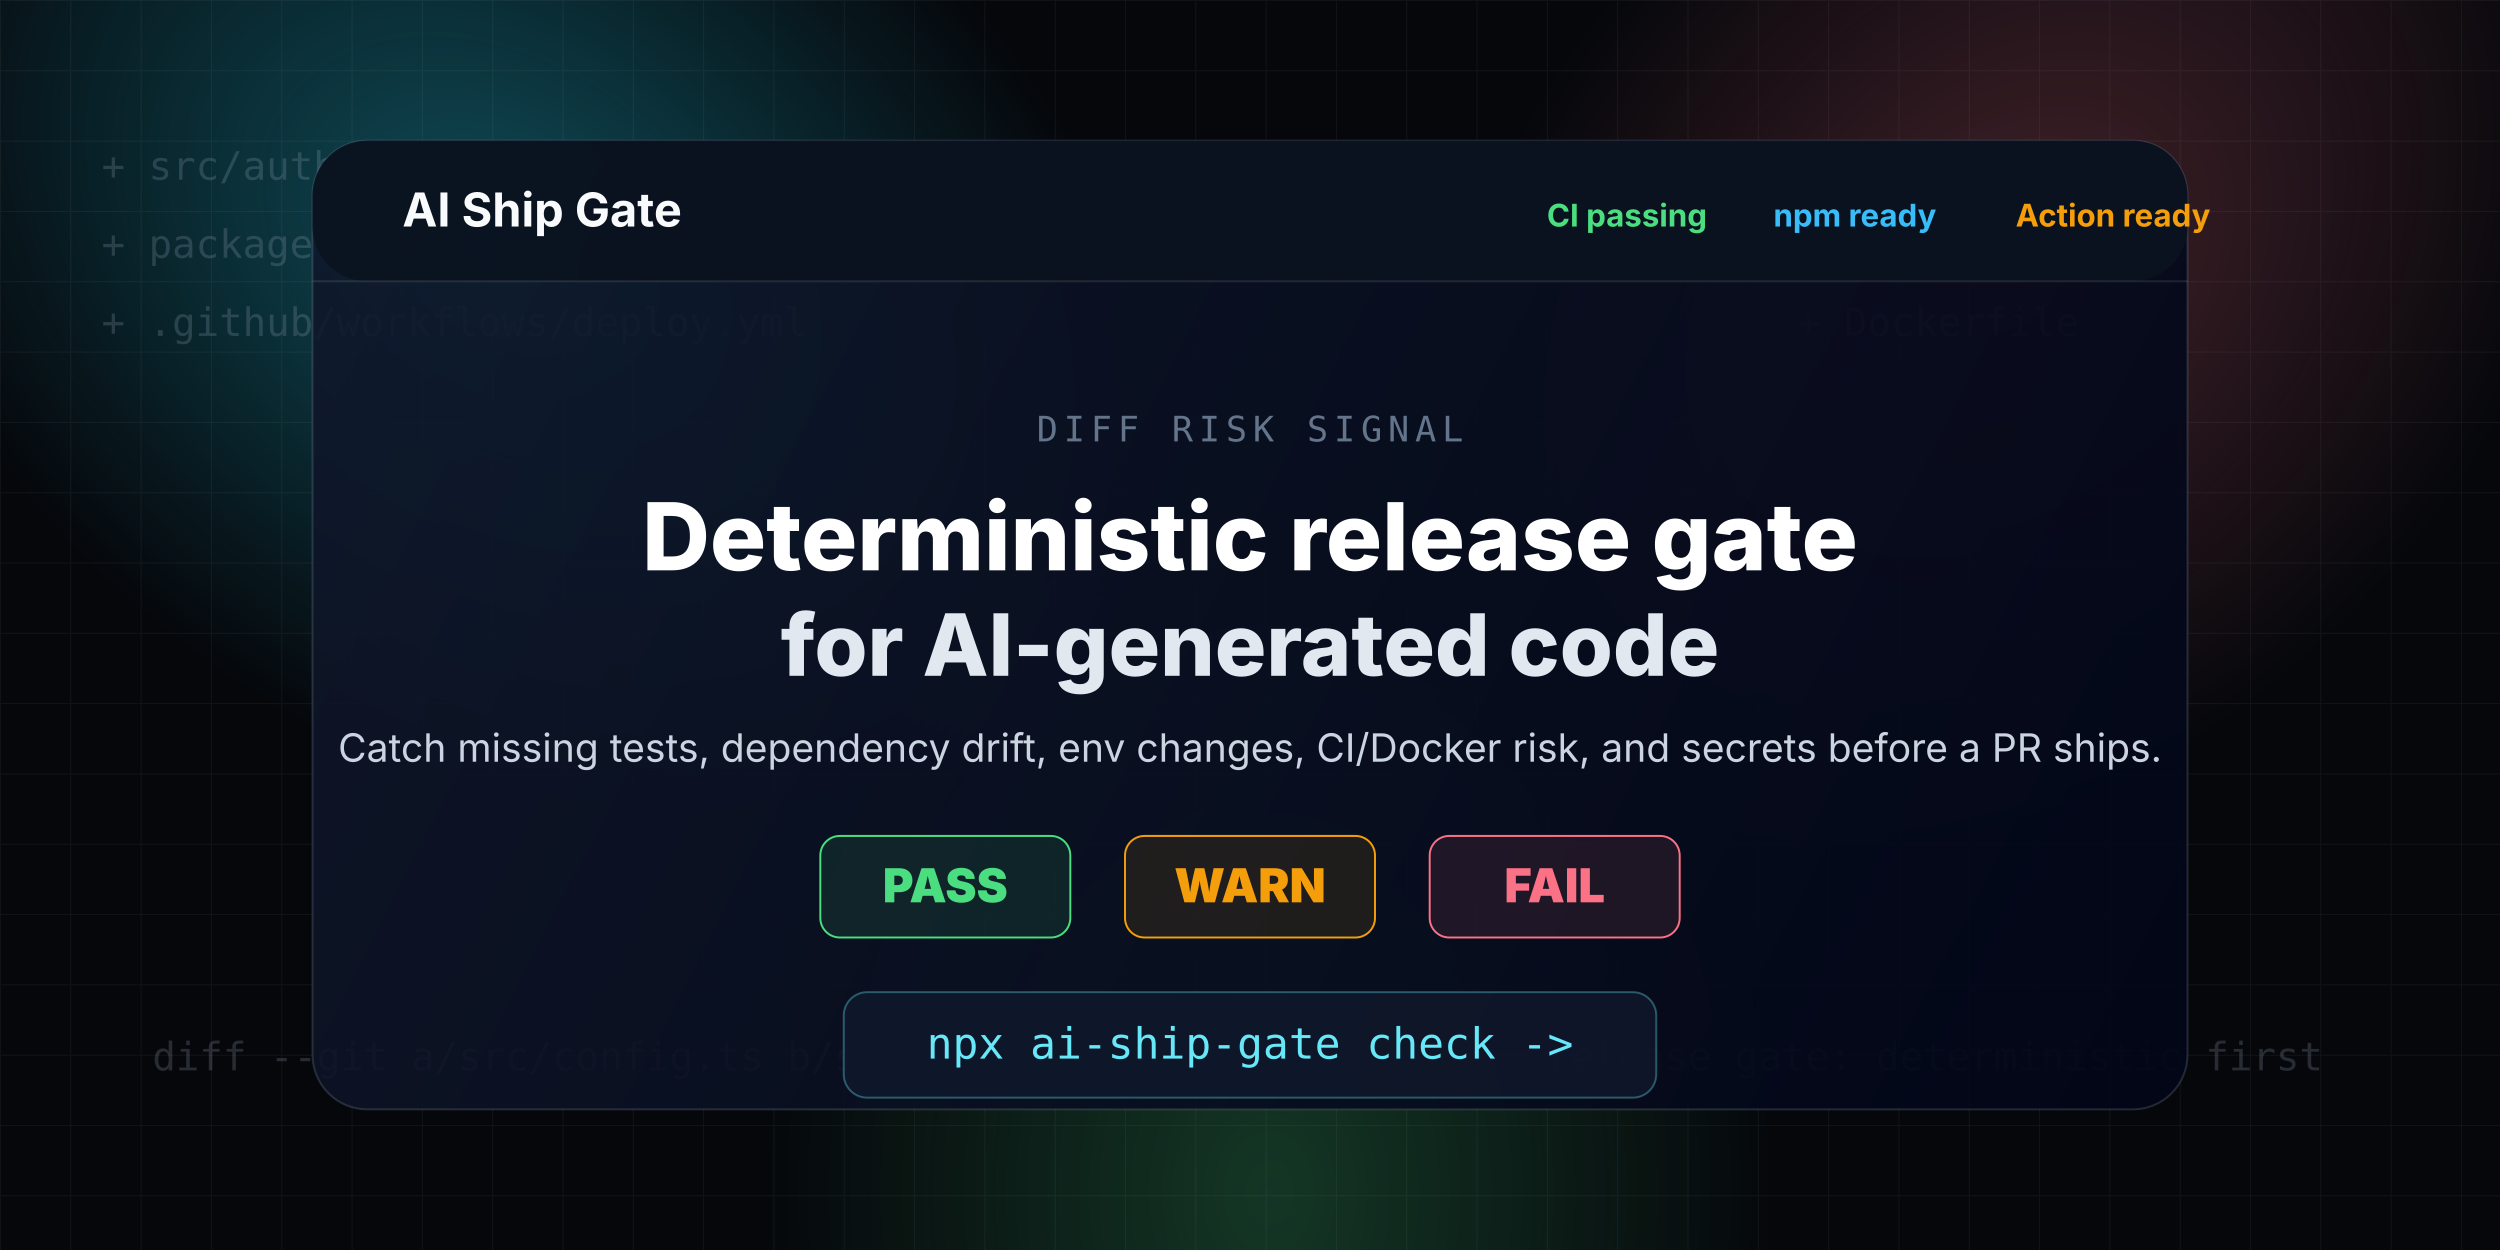
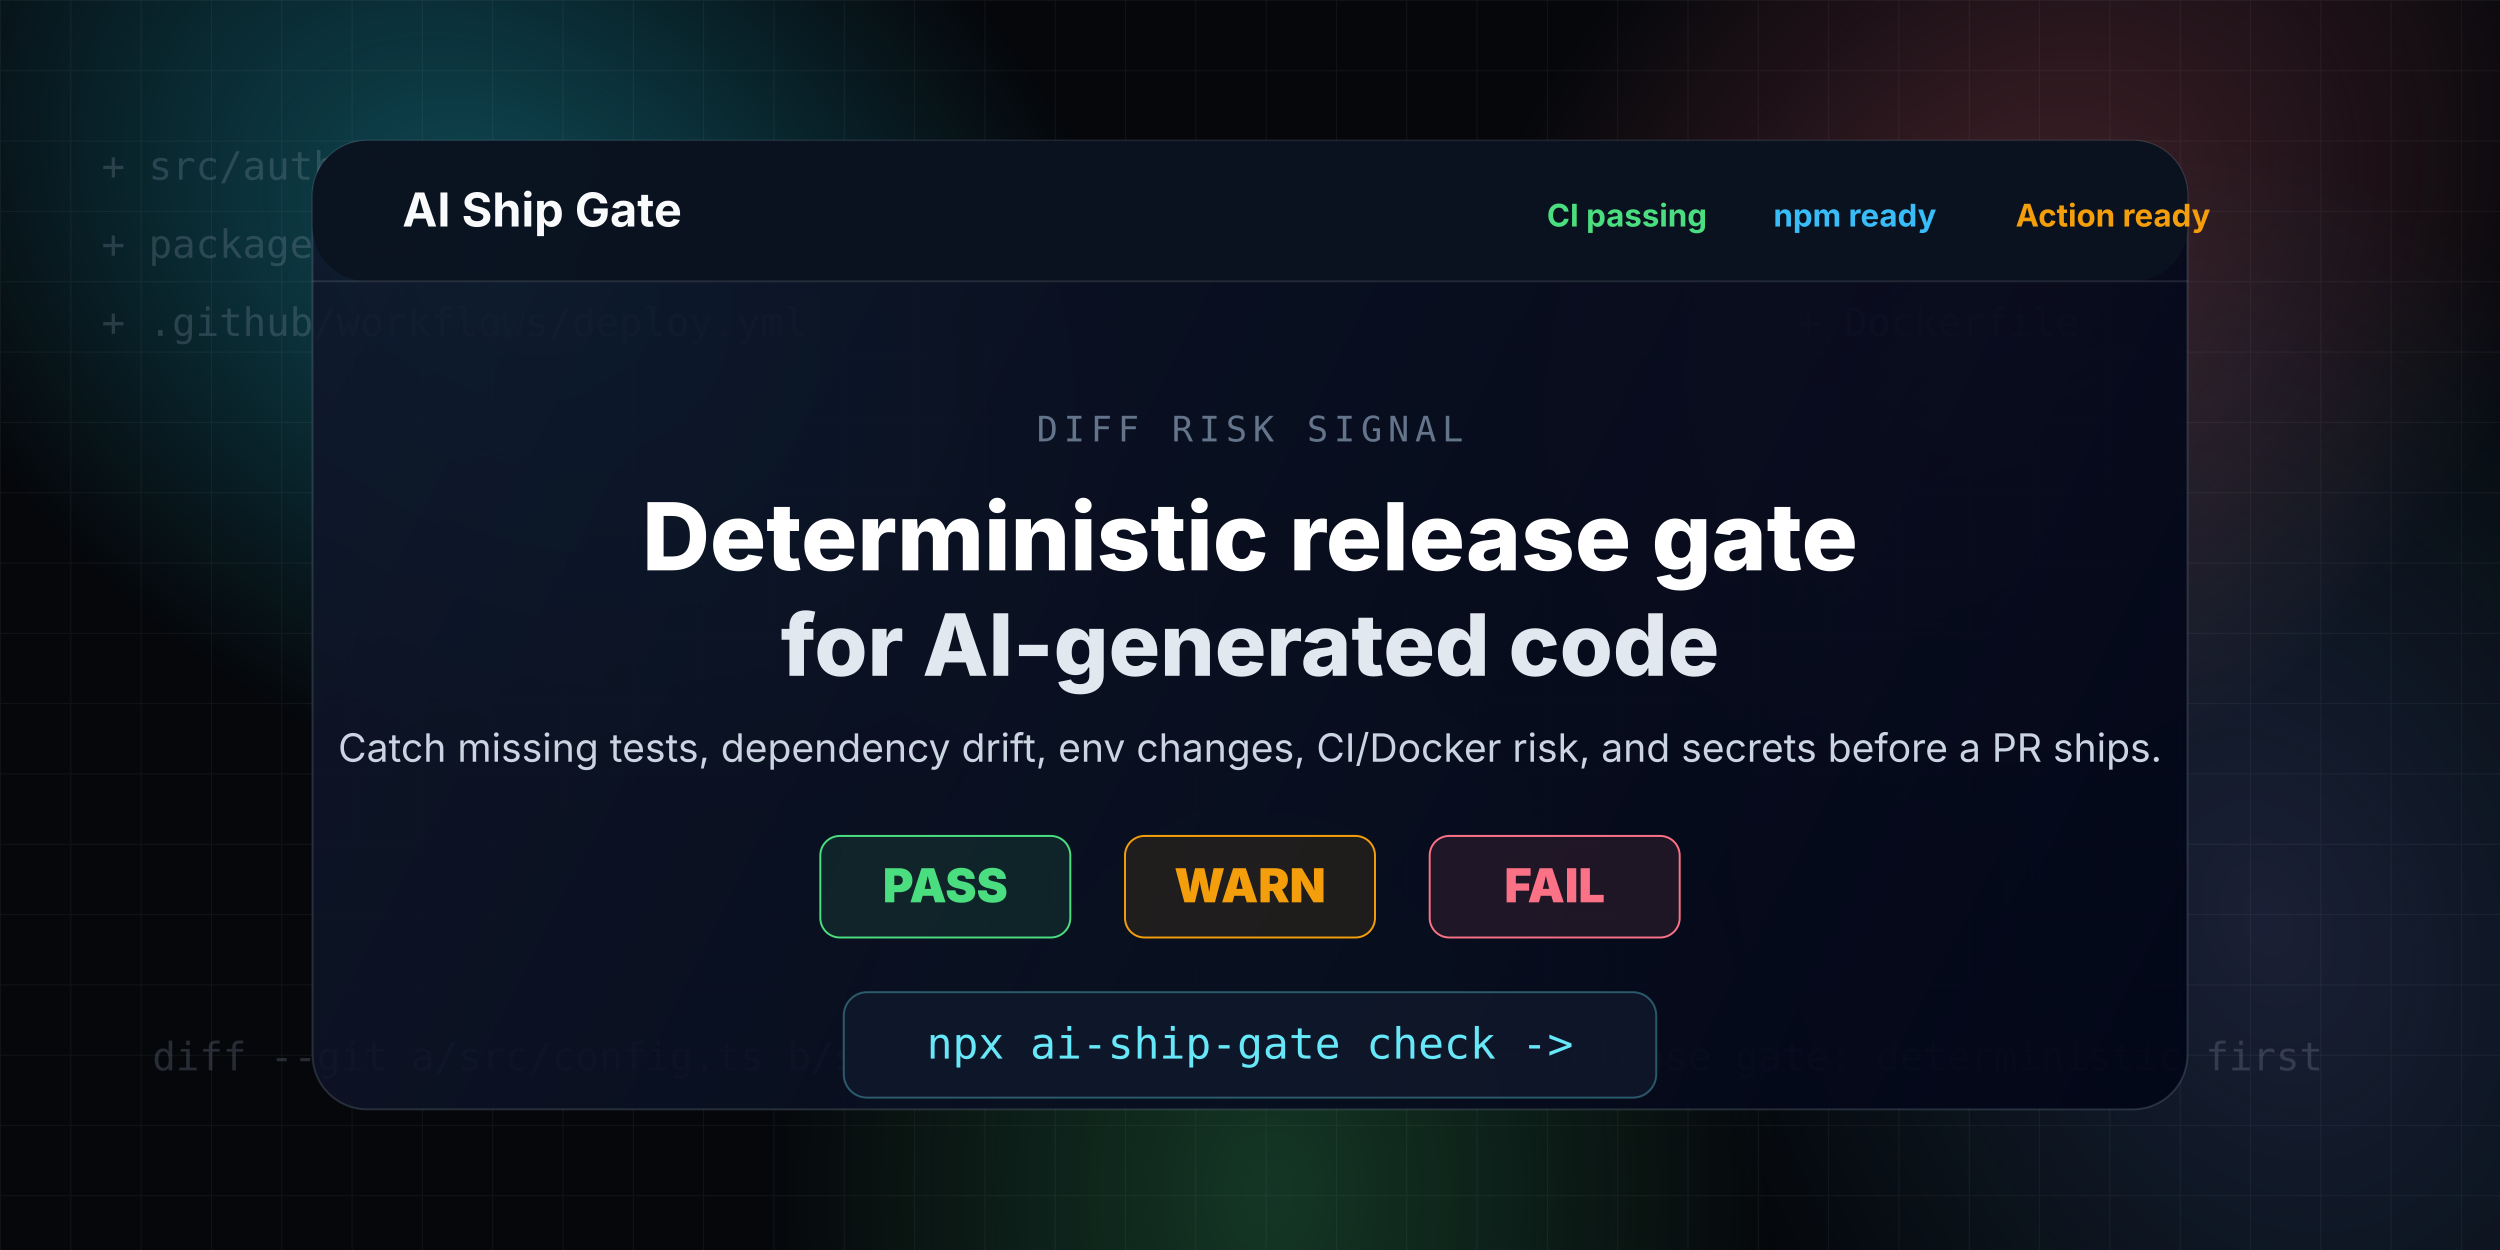
<svg xmlns="http://www.w3.org/2000/svg" width="1280" height="640" viewBox="0 0 1280 640" fill="none" role="img" aria-labelledby="title desc">
  <defs>
    <radialGradient id="cyanGlow" cx="0" cy="0" r="1" gradientUnits="userSpaceOnUse" gradientTransform="translate(260 130) rotate(35) scale(360 260)">
      <stop stop-color="#22d3ee" stop-opacity="0.34" />
      <stop offset="1" stop-color="#22d3ee" stop-opacity="0" />
    </radialGradient>
    <radialGradient id="roseGlow" cx="0" cy="0" r="1" gradientUnits="userSpaceOnUse" gradientTransform="translate(1030 140) rotate(135) scale(340 250)">
      <stop stop-color="#fb7185" stop-opacity="0.25" />
      <stop offset="1" stop-color="#fb7185" stop-opacity="0" />
    </radialGradient>
    <radialGradient id="greenGlow" cx="0" cy="0" r="1" gradientUnits="userSpaceOnUse" gradientTransform="translate(650 610) rotate(90) scale(360 260)">
      <stop stop-color="#4ade80" stop-opacity="0.22" />
      <stop offset="1" stop-color="#4ade80" stop-opacity="0" />
    </radialGradient>
+     <radialGradient id="purpleBlueEdgeGlow" cx="0" cy="0" r="1" gradientUnits="userSpaceOnUse" gradientTransform="translate(1160 470) rotate(160) scale(300 420)">
+       <stop stop-color="#818cf8" stop-opacity="0.18" />
+       <stop offset="1" stop-color="#38bdf8" stop-opacity="0" />
+     </radialGradient>
    <linearGradient id="panel" x1="160" y1="72" x2="1120" y2="568" gradientUnits="userSpaceOnUse">
      <stop stop-color="#0f172a" stop-opacity="0.88" />
      <stop offset="1" stop-color="#020617" stop-opacity="0.94" />
    </linearGradient>
    <pattern id="grid" width="36" height="36" patternUnits="userSpaceOnUse">
      <path d="M36 0H0V36" stroke="#ffffff" stroke-opacity="0.045" stroke-width="1" />
    </pattern>
  </defs>
  <rect width="1280" height="640" fill="#05070B" />
  <rect width="1280" height="640" fill="url(#cyanGlow)" />
  <rect width="1280" height="640" fill="url(#roseGlow)" />
  <rect width="1280" height="640" fill="url(#greenGlow)" />
+   <rect width="1280" height="640" fill="url(#purpleBlueEdgeGlow)" />
  <rect width="1280" height="640" fill="url(#grid)" />
  <g opacity="0.24" font-family="Consolas, 'SFMono-Regular', monospace" font-size="20" fill="#94a3b8">
    <text x="52" y="92">+ src/auth.ts</text>
    <text x="52" y="132">+ package.json</text>
    <text x="52" y="172">+ .github/workflows/deploy.yml</text>
    <text x="920" y="92">- missing tests</text>
    <text x="920" y="132">+ OPENAI_API_KEY</text>
    <text x="920" y="172">+ Dockerfile</text>
    <text x="78" y="548">diff --git a/src/config.ts b/src/config.ts</text>
    <text x="792" y="548">release gate: deterministic first</text>
  </g>
  <rect x="160" y="72" width="960" height="496" rx="28" fill="url(#panel)" stroke="#94a3b8" stroke-opacity="0.22" />
  <rect x="160" y="72" width="960" height="72" rx="28" fill="#0B1220" fill-opacity="0.9" />
  <path d="M160 144H1120" stroke="#ffffff" stroke-opacity="0.1" />
  <text x="206" y="116" font-family="Inter, Arial, sans-serif" font-size="24" font-weight="700" fill="#F8FAFC">AI Ship Gate</text>
  <g font-family="Inter, Arial, sans-serif" font-size="16" font-weight="700">
    <text x="792" y="116" fill="#4ADE80">CI passing</text>
    <text x="908" y="116" fill="#38BDF8">npm ready</text>
    <text x="1032" y="116" fill="#F59E0B">Action ready</text>
  </g>
  <text x="640" y="226" text-anchor="middle" font-family="Consolas, 'SFMono-Regular', monospace" font-size="18" letter-spacing="3" fill="#64748B">DIFF RISK SIGNAL</text>
  <text x="640" y="292" text-anchor="middle" font-family="Inter, Arial, sans-serif" font-size="48" font-weight="800" fill="#FFFFFF">Deterministic release gate</text>
  <text x="640" y="346" text-anchor="middle" font-family="Inter, Arial, sans-serif" font-size="44" font-weight="800" fill="#E2E8F0">for AI-generated code</text>
  <text x="640" y="390" text-anchor="middle" font-family="Inter, Arial, sans-serif" font-size="20" fill="#CBD5E1">Catch missing tests, dependency drift, env changes, CI/Docker risk, and secrets before a PR ships.</text>
  <g font-family="Inter, Arial, sans-serif" font-size="24" font-weight="900">
    <rect x="420" y="428" width="128" height="52" rx="10" fill="#4ADE80" fill-opacity="0.10" stroke="#4ADE80" />
    <text x="484" y="462" text-anchor="middle" fill="#4ADE80">PASS</text>
    <rect x="576" y="428" width="128" height="52" rx="10" fill="#F59E0B" fill-opacity="0.10" stroke="#F59E0B" />
    <text x="640" y="462" text-anchor="middle" fill="#F59E0B">WARN</text>
    <rect x="732" y="428" width="128" height="52" rx="10" fill="#FB7185" fill-opacity="0.10" stroke="#FB7185" />
    <text x="796" y="462" text-anchor="middle" fill="#FB7185">FAIL</text>
  </g>
  <rect x="432" y="508" width="416" height="54" rx="12" fill="#0F172A" fill-opacity="0.88" stroke="#67E8F9" stroke-opacity="0.34" />
  <text x="640" y="542" text-anchor="middle" font-family="Consolas, 'SFMono-Regular', monospace" font-size="22" fill="#67E8F9">npx ai-ship-gate check  -&gt;</text>
</svg>
